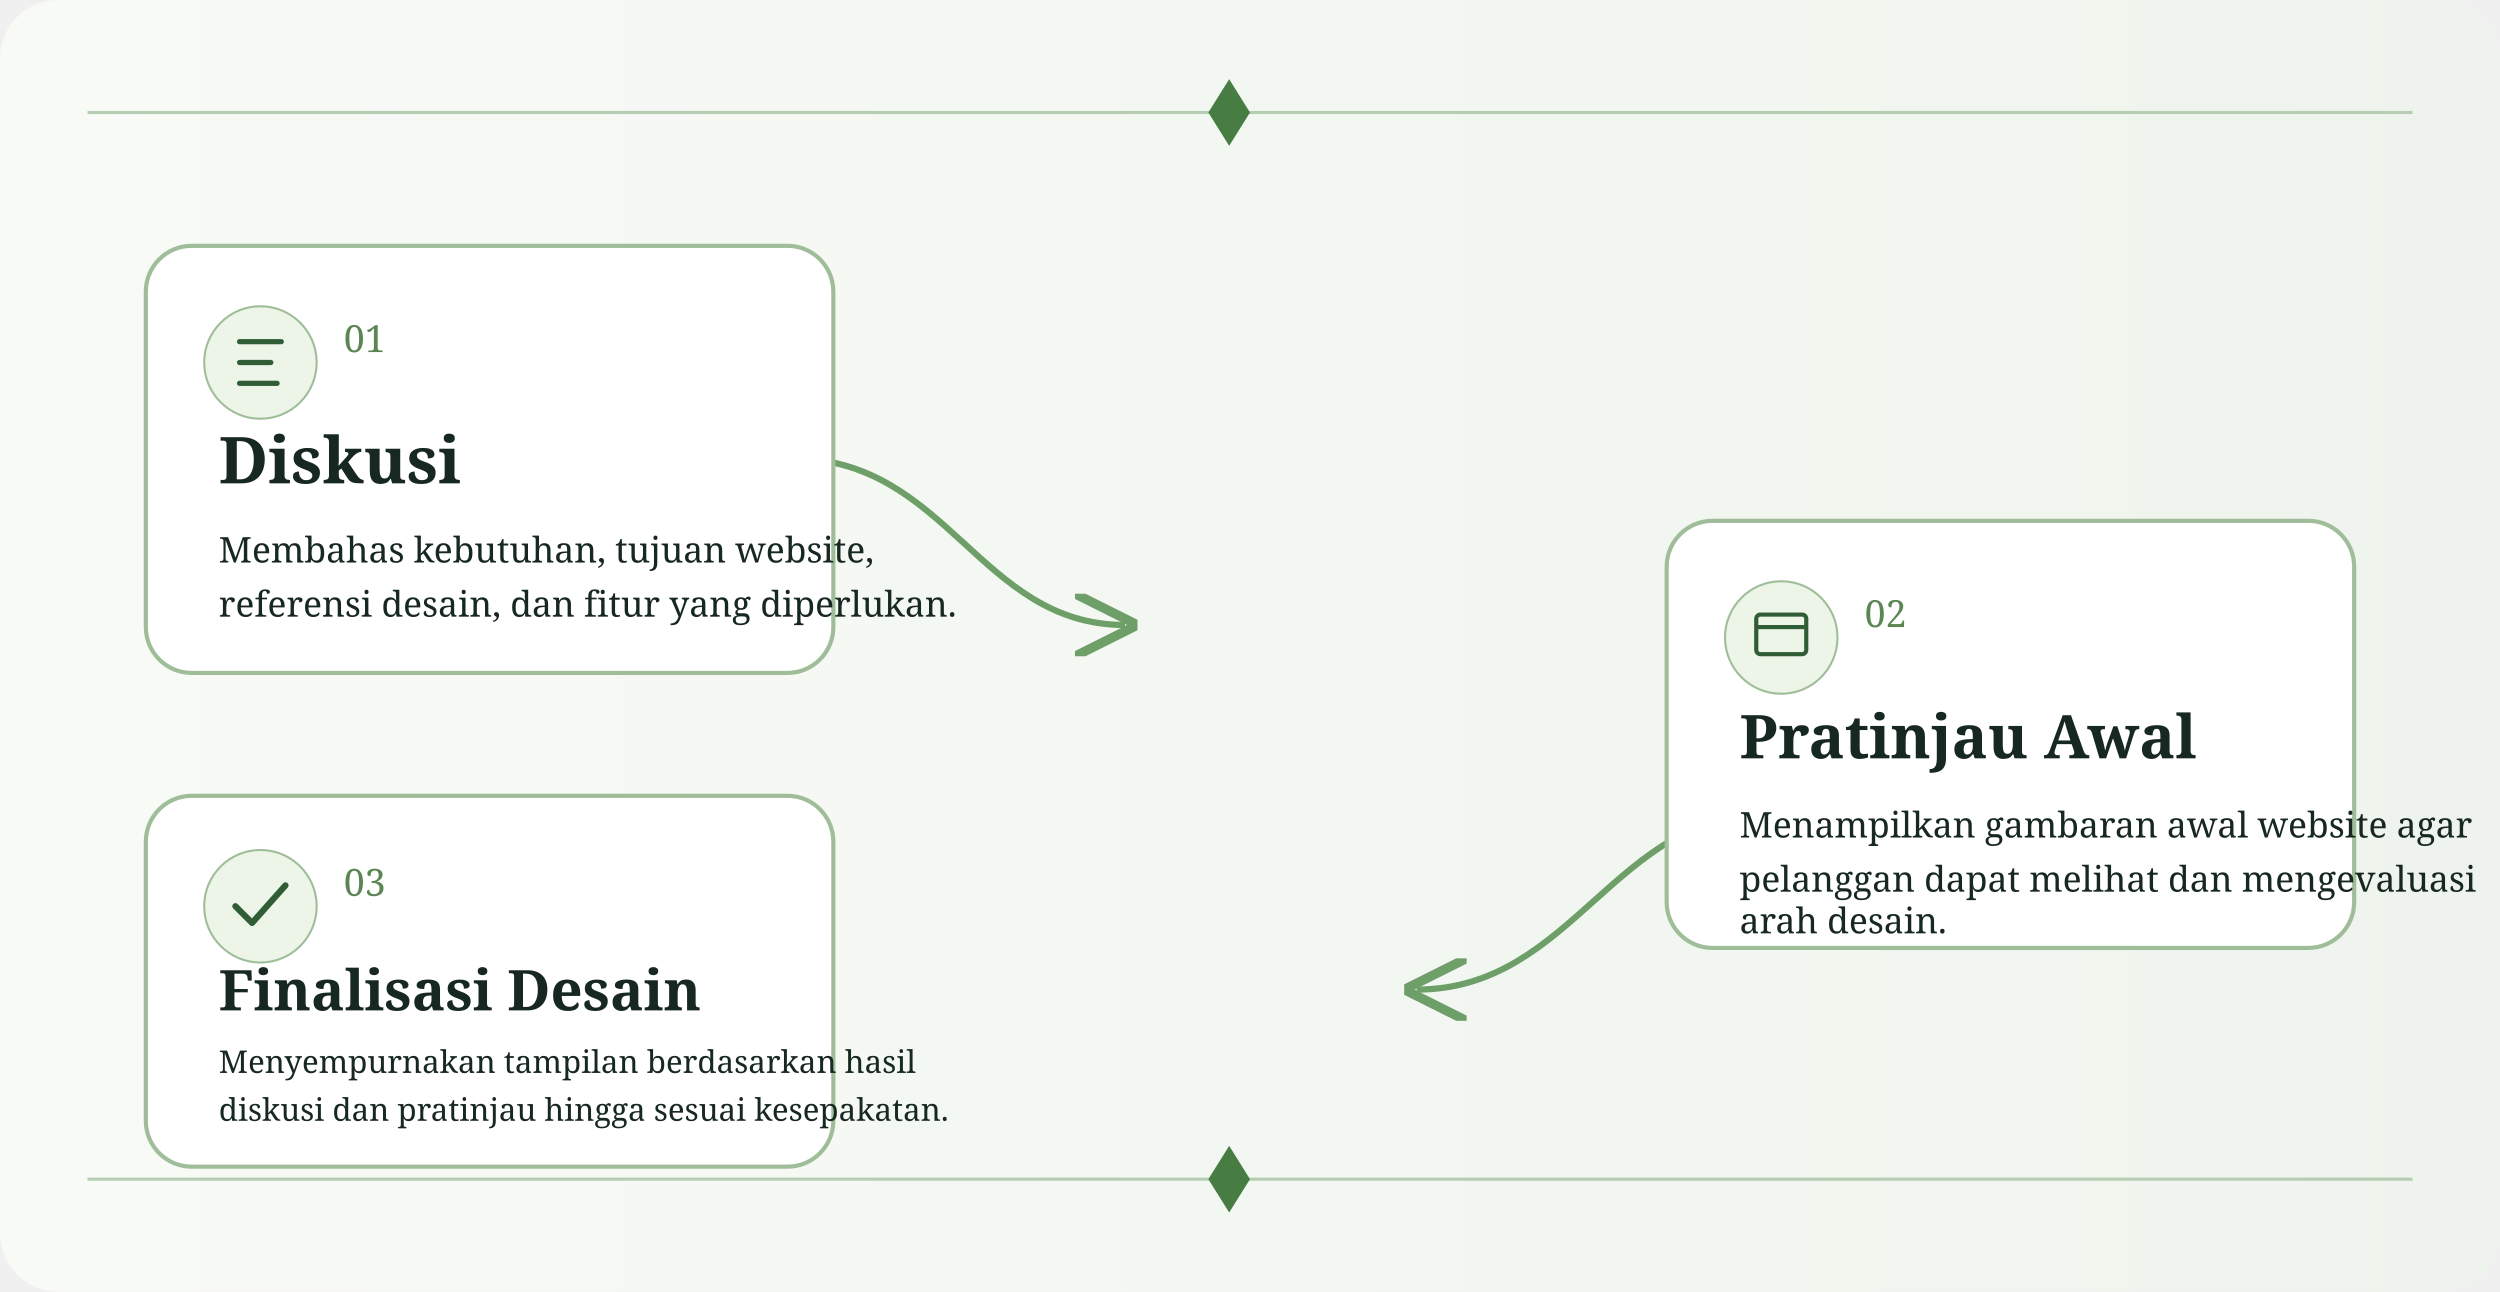
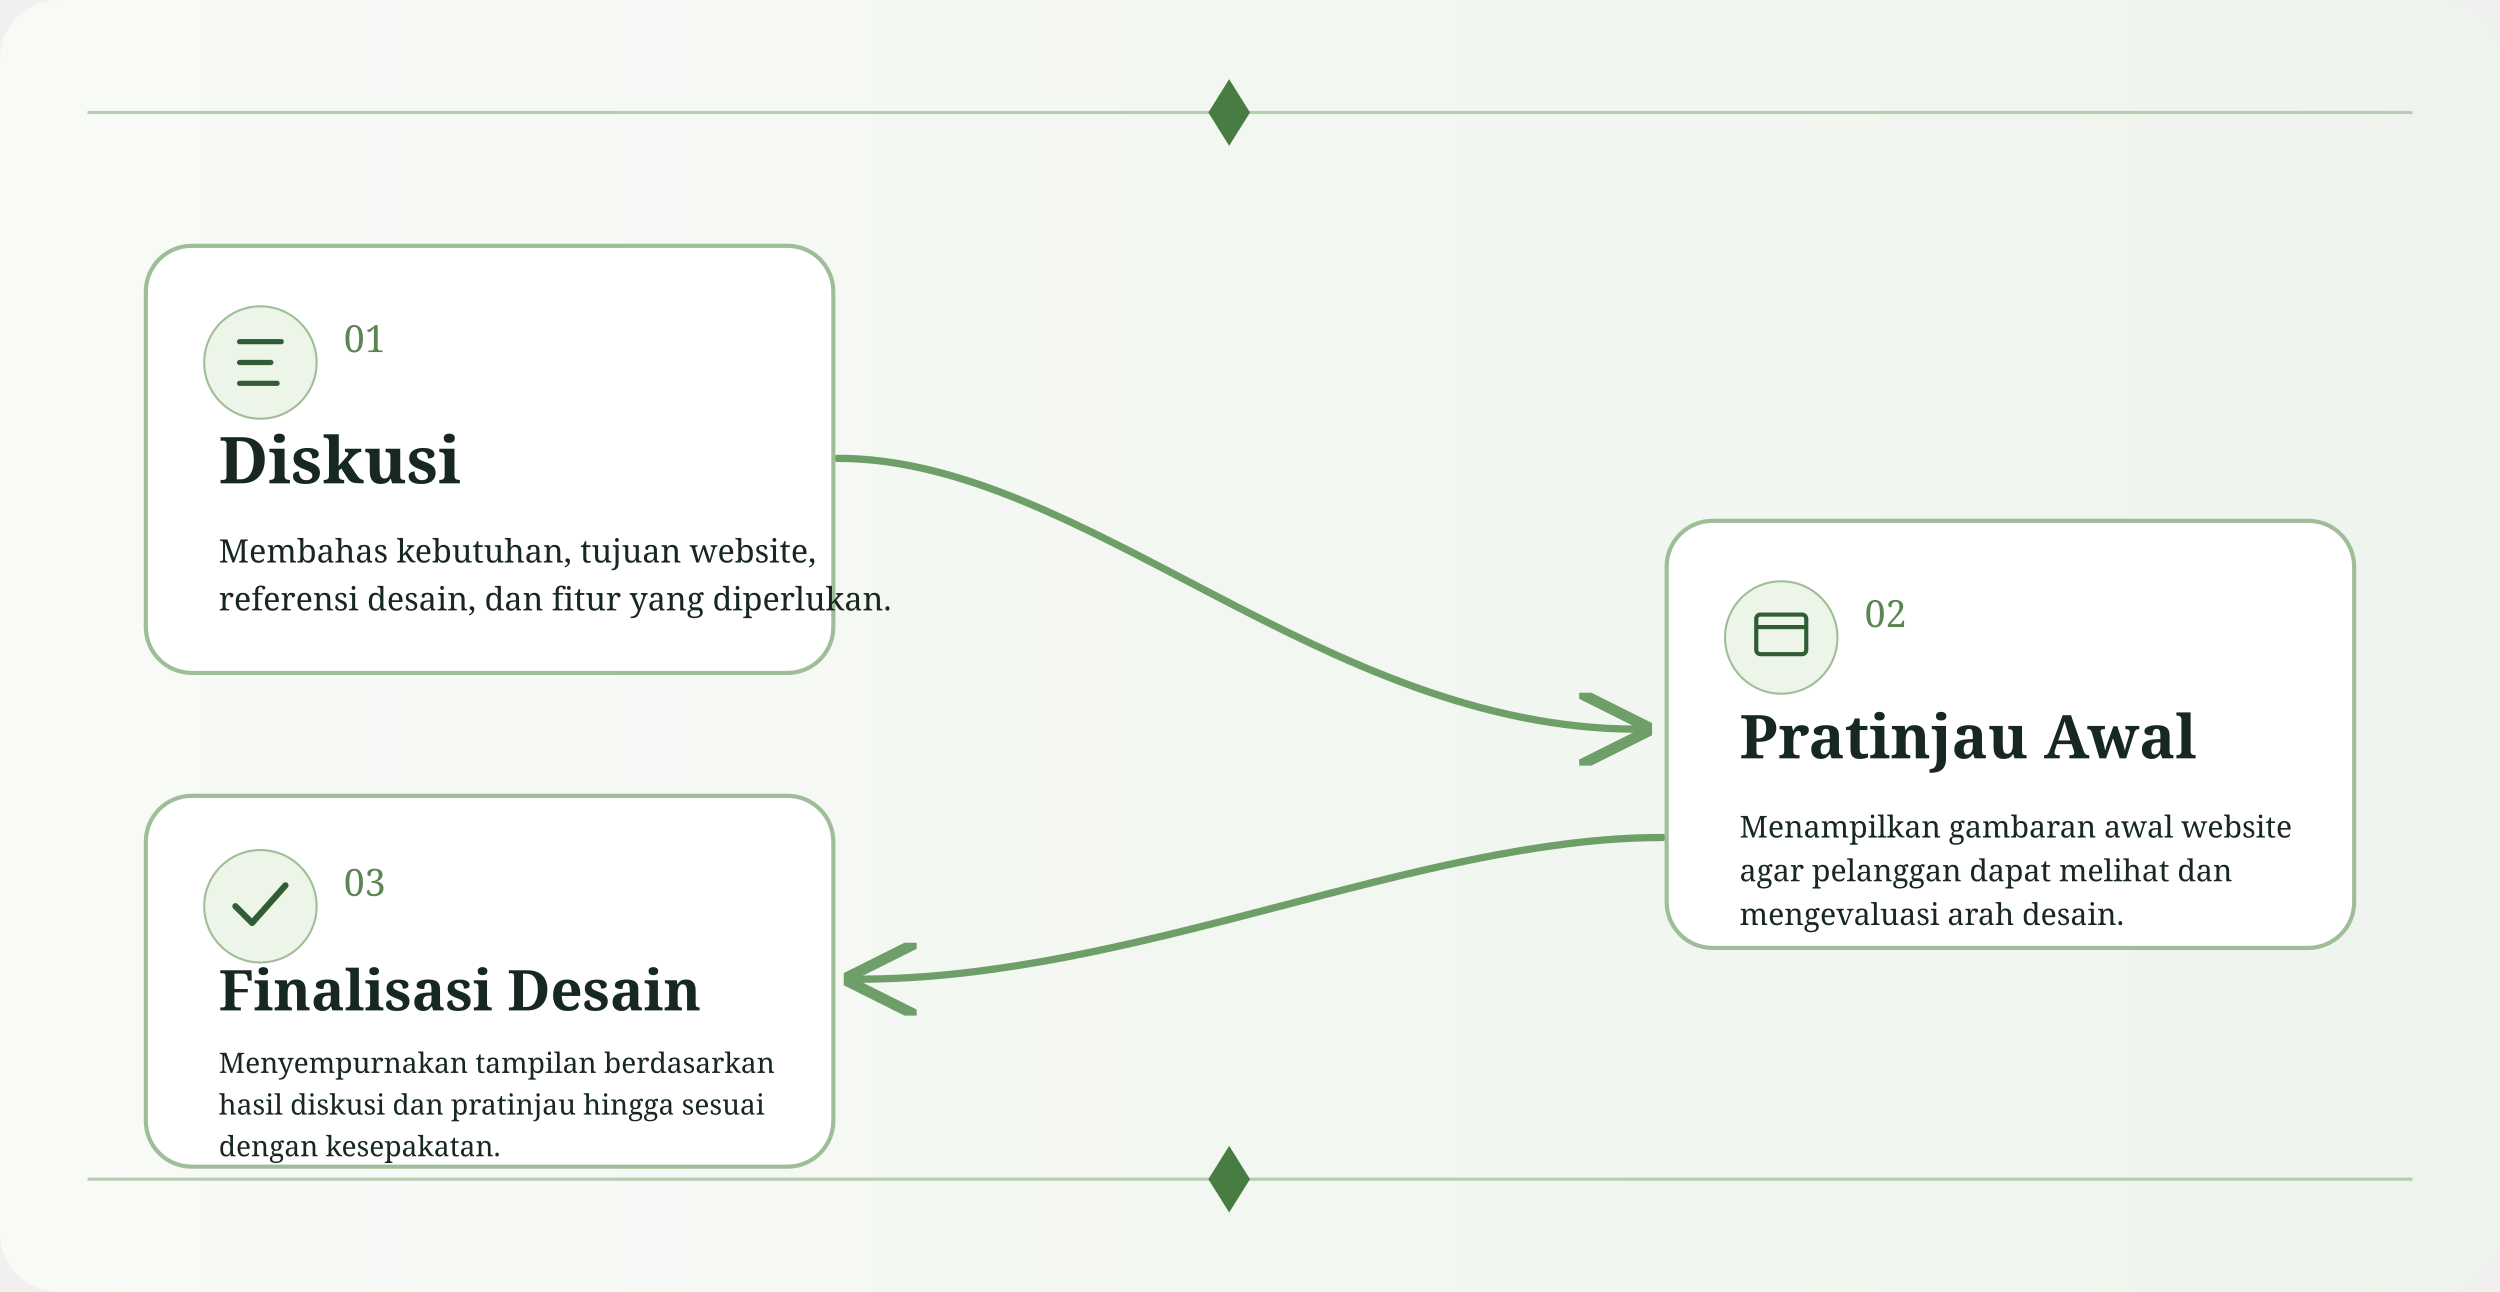
<svg xmlns="http://www.w3.org/2000/svg" viewBox="0 0 1200 620" role="img" aria-labelledby="title desc">
  <defs>
    <marker id="arrow" markerWidth="10" markerHeight="10" refX="8" refY="5" orient="auto">
      <path d="M0 0L10 5L0 10" fill="none" stroke="#6f9f68" stroke-width="1.5" />
    </marker>
    <linearGradient id="wash" x1="0" x2="1">
      <stop stop-color="#f8faf6" />
      <stop offset="1" stop-color="#eef4ed" />
    </linearGradient>
  </defs>
  <rect width="1200" height="620" rx="28" fill="url(#wash)" />
  <g fill="none" stroke="#b7cdb3" stroke-width="1.5">
    <path d="M42 54H1158M42 566H1158" />
  </g>
  <g fill="#477d43">
    <path d="M590 38l10 16-10 16-10-16z" />
    <path d="M590 550l10 16-10 16-10-16z" />
  </g>
-   <g fill="none" stroke="#6f9f68" stroke-width="3" marker-end="url(#arrow)">
-     <path d="M380 220C455 220 470 300 540 300" />
-     <path d="M850 390C775 390 755 475 680 475" />
+   <g fill="none" stroke="#6f9f68" stroke-width="3.5" stroke-linecap="round" marker-end="url(#arrow)">
+     <path d="M402 220C520 220 635 350 786 350" />
+     <path d="M798 402C680 402 545 470 412 470" />
  </g>
  <g font-family="Georgia,serif" fill="#172722">
    <rect x="70" y="118" width="330" height="205" rx="22" fill="#fff" stroke="#9fbd98" stroke-width="2" />
    <circle cx="125" cy="174" r="27" fill="#edf5e9" stroke="#9fbd98" />
    <path d="M115 164h20m-20 10h15m-15 10h18" stroke="#315d36" stroke-width="2.5" stroke-linecap="round" />
    <text x="165" y="169" font-size="18" fill="#5b8654">01</text>
    <text x="105" y="232" font-size="31" font-weight="bold">Diskusi</text>
-     <text x="105" y="270" font-size="17">Membahas kebutuhan, tujuan website,</text>
-     <text x="105" y="296" font-size="17">referensi desain, dan fitur yang diperlukan.</text>
+     <text x="105" y="270" font-size="15.5">
+       <tspan x="105" dy="0">Membahas kebutuhan, tujuan website,</tspan>
+       <tspan x="105" dy="23">referensi desain, dan fitur yang diperlukan.</tspan>
+     </text>
    <rect x="800" y="250" width="330" height="205" rx="22" fill="#fff" stroke="#9fbd98" stroke-width="2" />
    <circle cx="855" cy="306" r="27" fill="#edf5e9" stroke="#9fbd98" />
    <rect x="843" y="295" width="24" height="19" rx="2" stroke="#315d36" stroke-width="2" fill="none" />
    <path d="M843 301h24" stroke="#315d36" stroke-width="2" />
    <text x="895" y="301" font-size="18" fill="#5b8654">02</text>
    <text x="835" y="364" font-size="29" font-weight="bold">Pratinjau Awal</text>
-     <text x="835" y="402" font-size="17">Menampilkan gambaran awal website agar</text>
-     <text x="835" y="428" font-size="17">pelanggan dapat melihat dan mengevaluasi</text>
-     <text x="835" y="448" font-size="17">arah desain.</text>
+     <text x="835" y="402" font-size="14.5">
+       <tspan x="835" dy="0">Menampilkan gambaran awal website</tspan>
+       <tspan x="835" dy="21">agar pelanggan dapat melihat dan</tspan>
+       <tspan x="835" dy="21">mengevaluasi arah desain.</tspan>
+     </text>
    <rect x="70" y="382" width="330" height="178" rx="22" fill="#fff" stroke="#9fbd98" stroke-width="2" />
    <circle cx="125" cy="435" r="27" fill="#edf5e9" stroke="#9fbd98" />
    <path d="M113 435l8 8 16-18" fill="none" stroke="#315d36" stroke-width="3" stroke-linecap="round" stroke-linejoin="round" />
    <text x="165" y="430" font-size="18" fill="#5b8654">03</text>
    <text x="105" y="485" font-size="27" font-weight="bold">Finalisasi Desain</text>
-     <text x="105" y="515" font-size="15">Menyempurnakan tampilan berdasarkan hasil</text>
-     <text x="105" y="538" font-size="15">diskusi dan pratinjau hingga sesuai kesepakatan.</text>
+     <text x="105" y="515" font-size="13.5">
+       <tspan x="105" dy="0">Menyempurnakan tampilan berdasarkan</tspan>
+       <tspan x="105" dy="20">hasil diskusi dan pratinjau hingga sesuai</tspan>
+       <tspan x="105" dy="20">dengan kesepakatan.</tspan>
+     </text>
  </g>
</svg>
